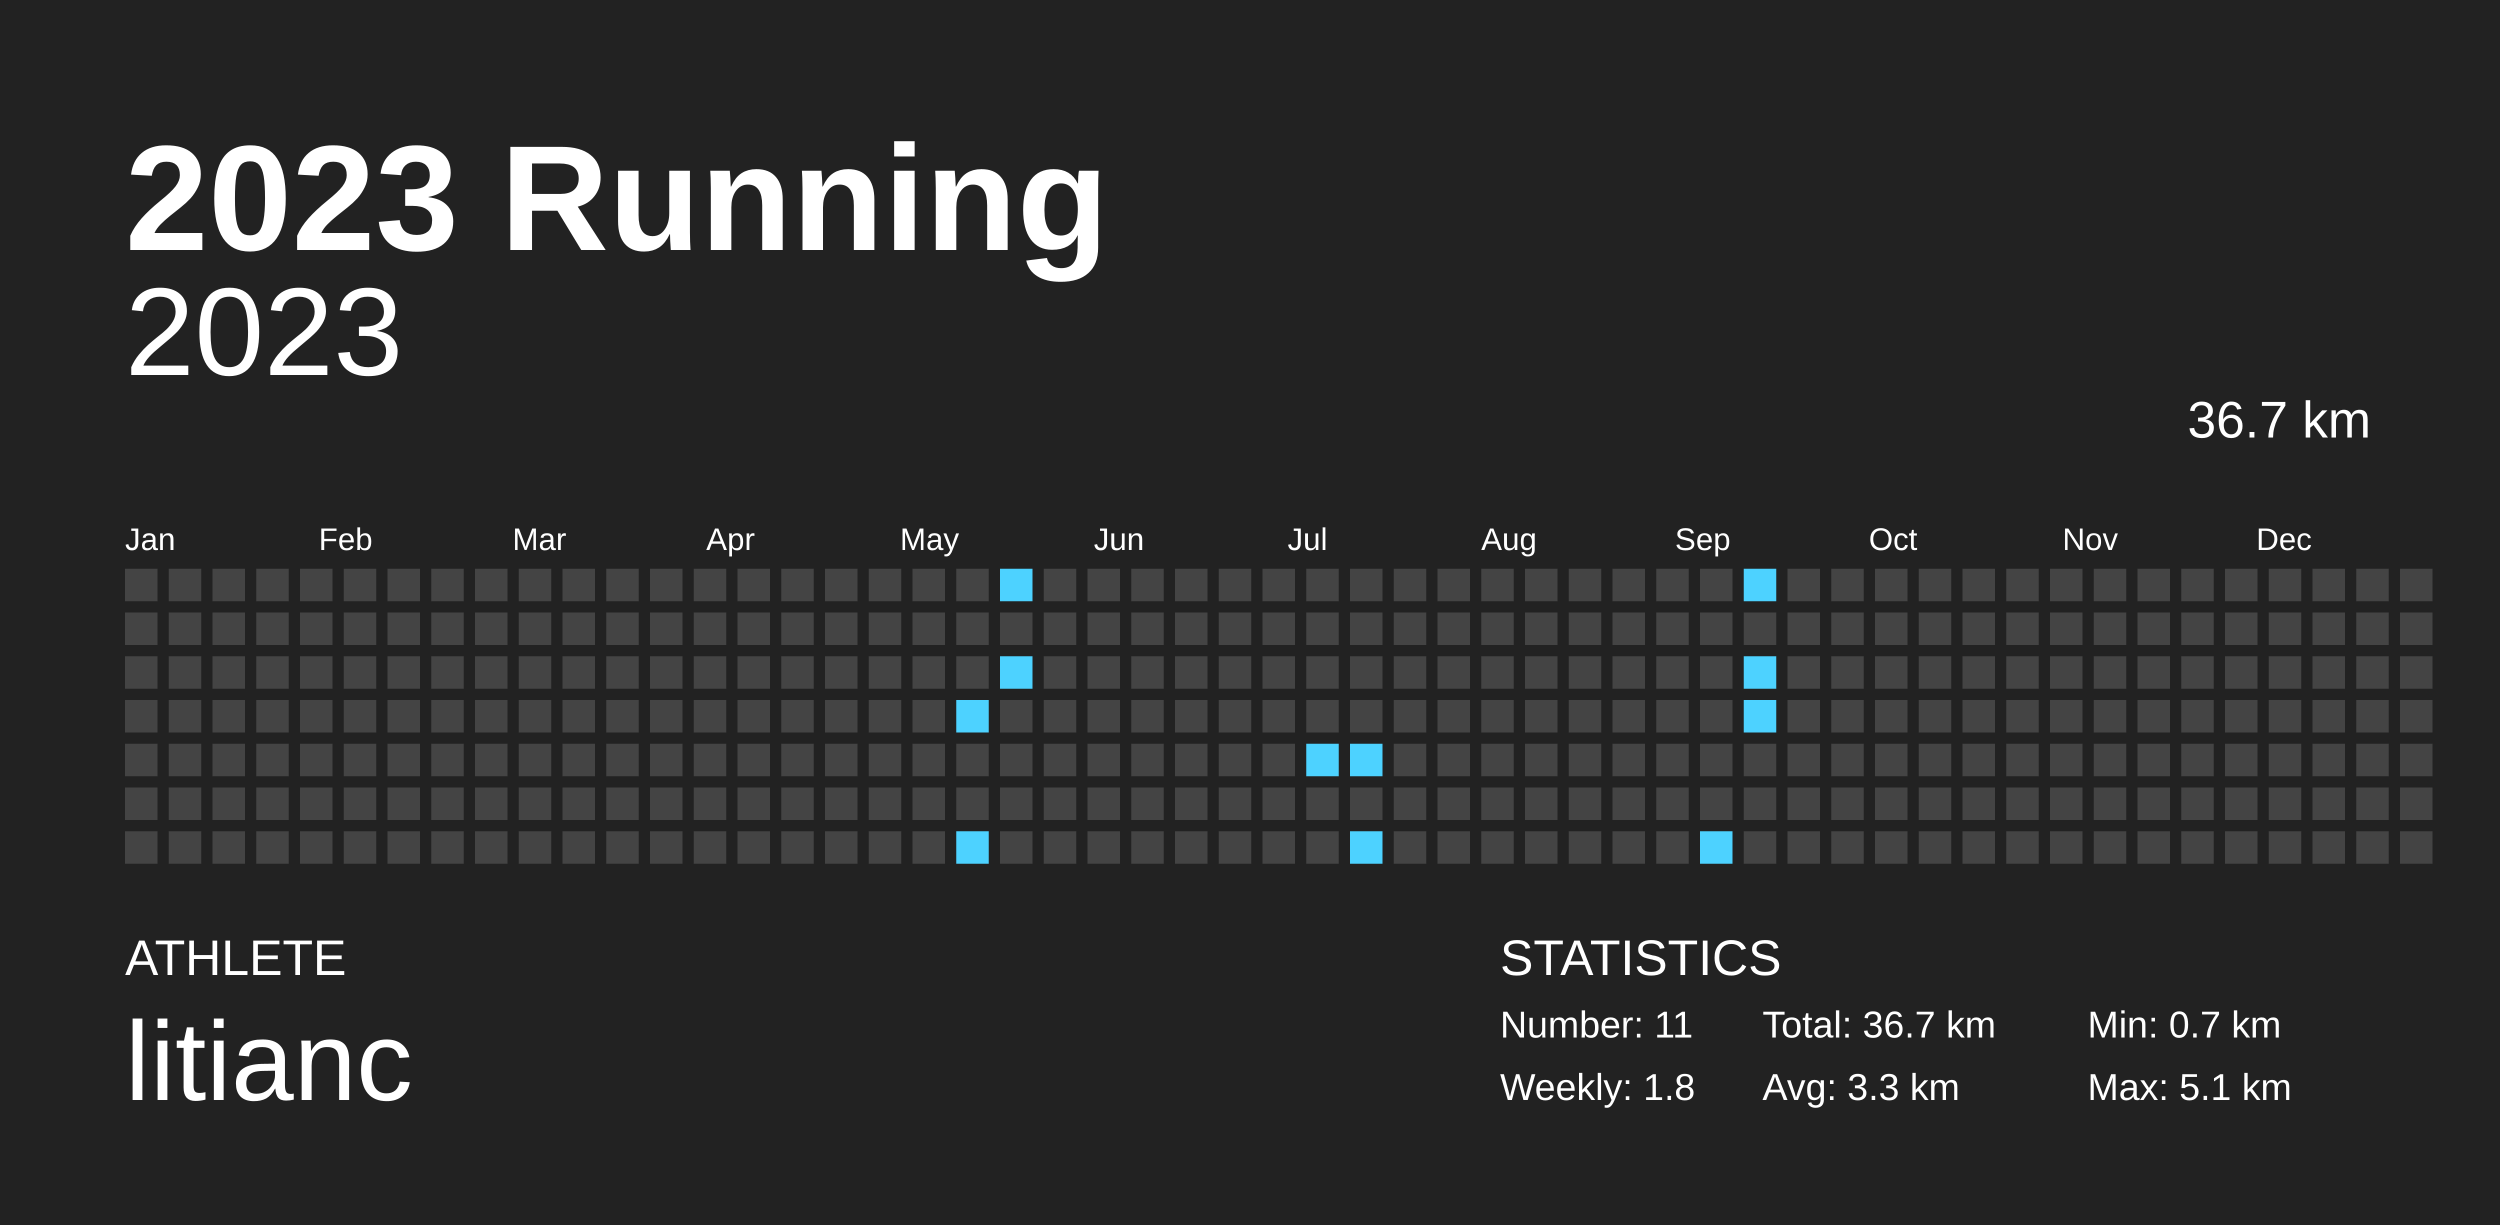
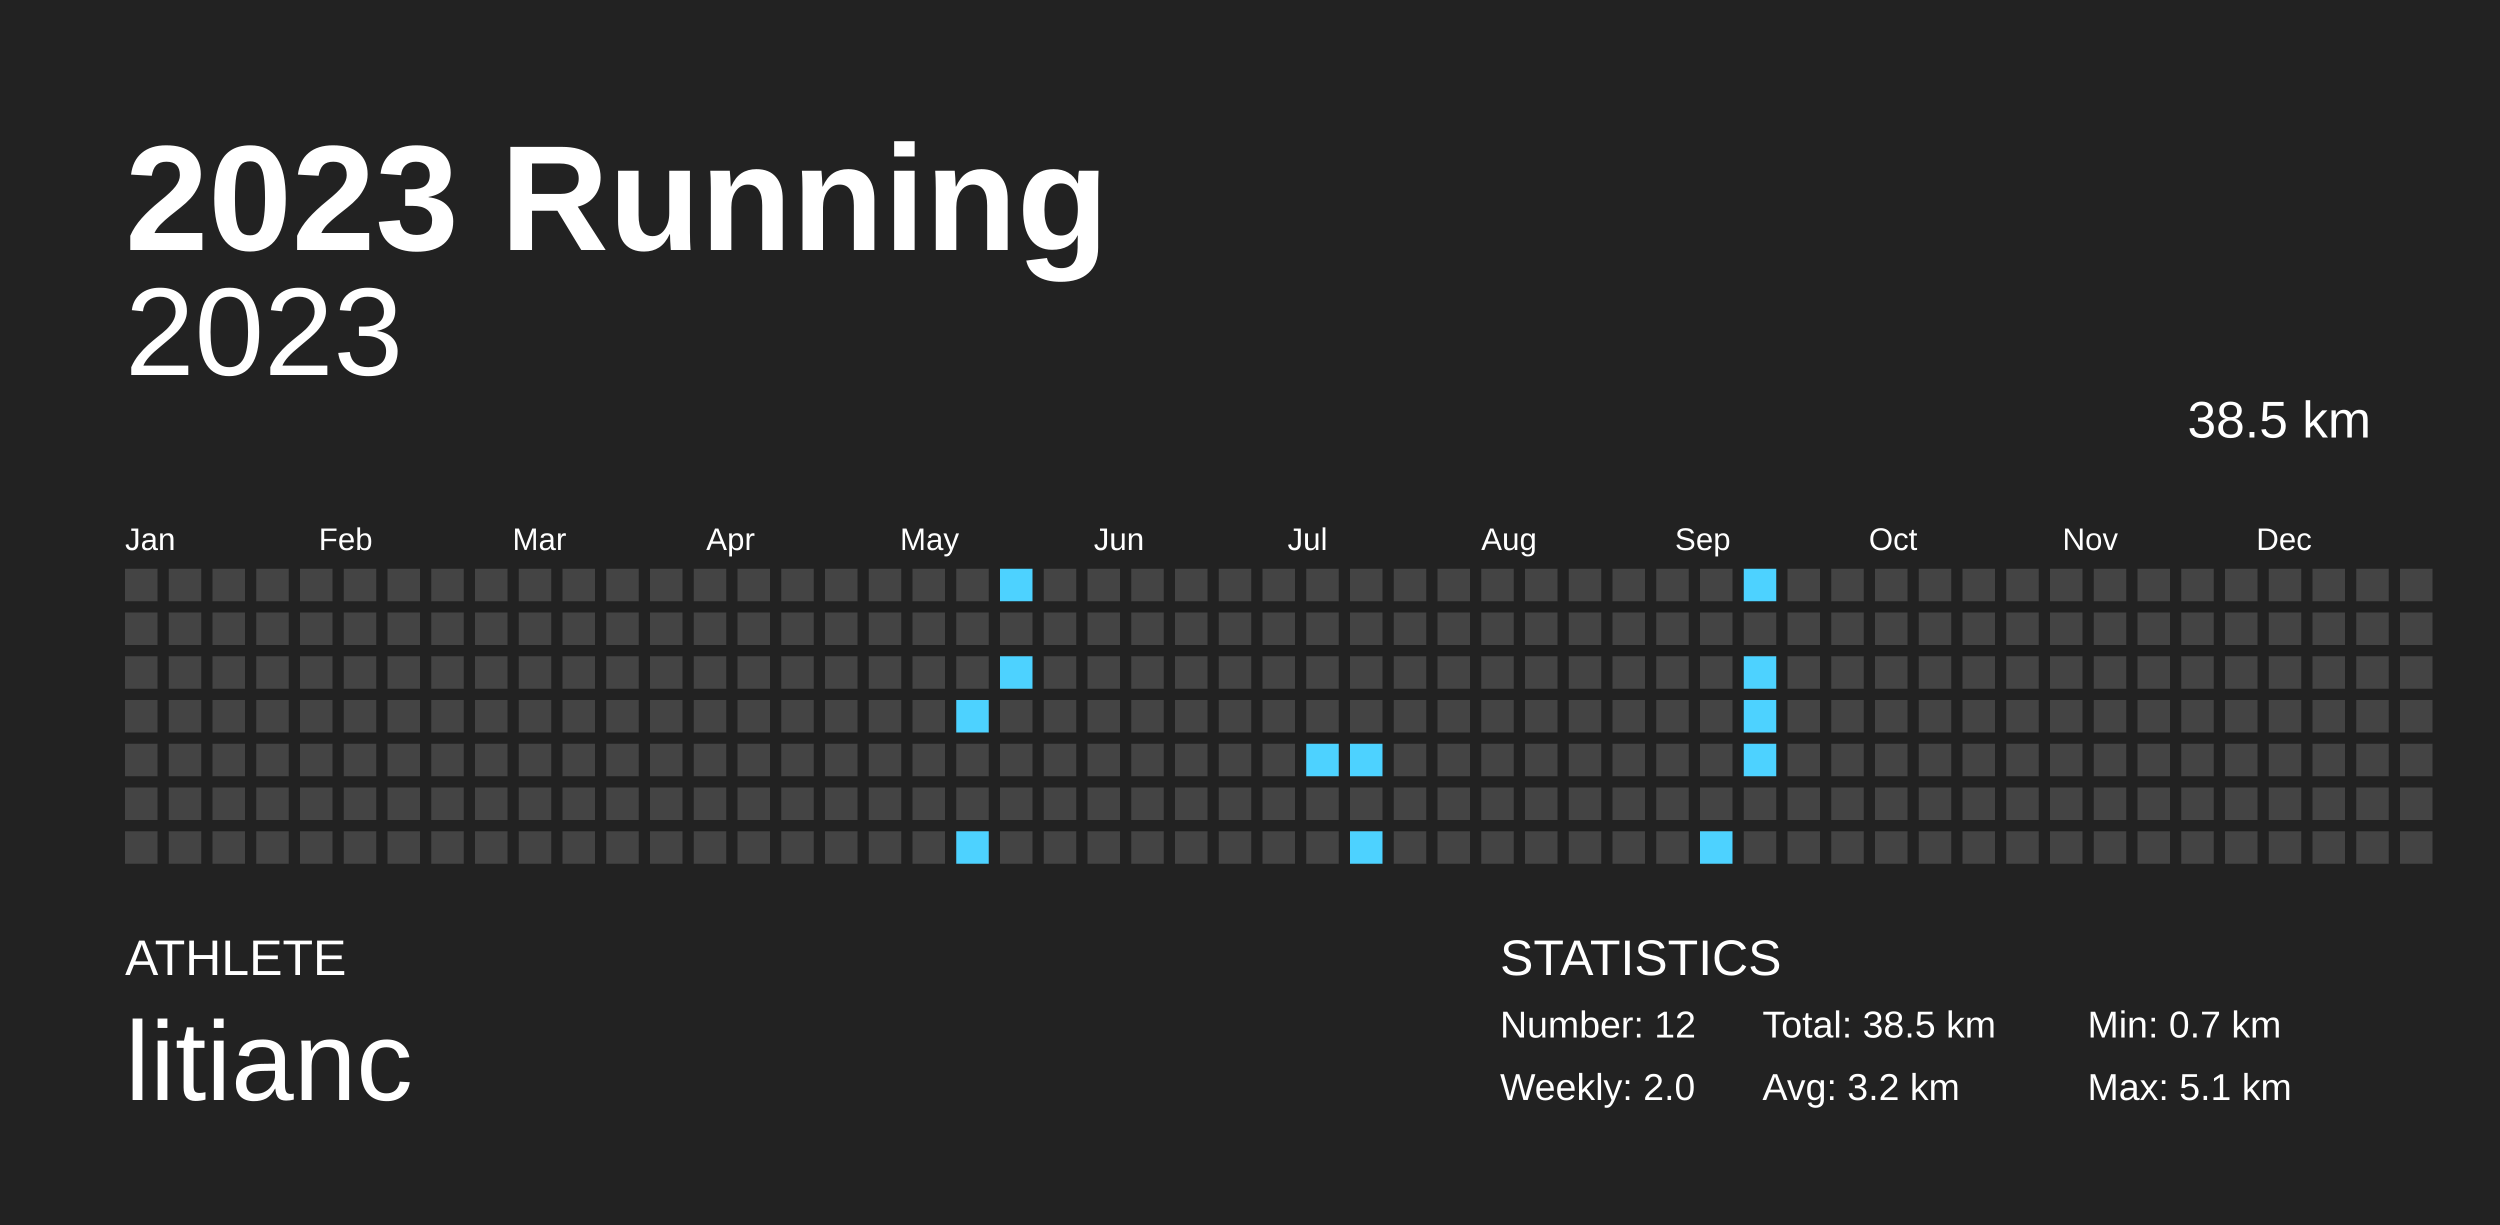
<svg xmlns="http://www.w3.org/2000/svg" baseProfile="full" height="98mm" version="1.1" viewBox="0,0,200,98" width="200mm">
  <defs />
  <rect fill="#222222" height="98" width="200" x="0" y="0" />
  <text fill="#FFFFFF" style="font-size:12px; font-family:Arial; font-weight:bold;" x="10" y="20">2023 Running</text>
  <text fill="#FFFFFF" style="font-size:4px; font-family:Arial" x="10" y="78">ATHLETE</text>
  <text fill="#FFFFFF" style="font-size:9px; font-family:Arial" x="10" y="88">litianc</text>
  <text fill="#FFFFFF" style="font-size:4px; font-family:Arial" x="120" y="78">STATISTICS</text>
-   <text fill="#FFFFFF" style="font-size:3px; font-family:Arial" x="120" y="83">Number: 11</text>
-   <text fill="#FFFFFF" style="font-size:3px; font-family:Arial" x="120" y="88">Weekly: 1.8</text>
-   <text fill="#FFFFFF" style="font-size:3px; font-family:Arial" x="141" y="83">Total: 36.7 km</text>
-   <text fill="#FFFFFF" style="font-size:3px; font-family:Arial" x="141" y="88">Avg: 3.3 km</text>
+   <text fill="#FFFFFF" style="font-size:3px; font-family:Arial" x="120" y="83">Number: 12</text>
+   <text fill="#FFFFFF" style="font-size:3px; font-family:Arial" x="120" y="88">Weekly: 2.0</text>
+   <text fill="#FFFFFF" style="font-size:3px; font-family:Arial" x="141" y="83">Total: 38.5 km</text>
+   <text fill="#FFFFFF" style="font-size:3px; font-family:Arial" x="141" y="88">Avg: 3.2 km</text>
  <text fill="#FFFFFF" style="font-size:3px; font-family:Arial" x="167" y="83">Min: 0.7 km</text>
  <text fill="#FFFFFF" style="font-size:3px; font-family:Arial" x="167" y="88">Max: 5.1 km</text>
  <text alignment-baseline="hanging" fill="#FFFFFF" style="font-size:10.0px; font-family:Arial;" x="10" y="30">2023</text>
-   <text alignment-baseline="hanging" fill="#FFFFFF" style="font-size:4.125px; font-family:Arial;" x="175" y="35">36.7 km</text>
+   <text alignment-baseline="hanging" fill="#FFFFFF" style="font-size:4.125px; font-family:Arial;" x="175" y="35">38.5 km</text>
  <text fill="#FFFFFF" style="font-size:2.5px; font-family:Arial" x="10.0" y="44">Jan</text>
  <text fill="#FFFFFF" style="font-size:2.5px; font-family:Arial" x="25.5" y="44">Feb</text>
  <text fill="#FFFFFF" style="font-size:2.5px; font-family:Arial" x="41.0" y="44">Mar</text>
  <text fill="#FFFFFF" style="font-size:2.5px; font-family:Arial" x="56.5" y="44">Apr</text>
  <text fill="#FFFFFF" style="font-size:2.5px; font-family:Arial" x="72.0" y="44">May</text>
  <text fill="#FFFFFF" style="font-size:2.5px; font-family:Arial" x="87.5" y="44">Jun</text>
  <text fill="#FFFFFF" style="font-size:2.5px; font-family:Arial" x="103.0" y="44">Jul</text>
  <text fill="#FFFFFF" style="font-size:2.5px; font-family:Arial" x="118.5" y="44">Aug</text>
  <text fill="#FFFFFF" style="font-size:2.5px; font-family:Arial" x="134.0" y="44">Sep</text>
  <text fill="#FFFFFF" style="font-size:2.5px; font-family:Arial" x="149.5" y="44">Oct</text>
  <text fill="#FFFFFF" style="font-size:2.5px; font-family:Arial" x="165.0" y="44">Nov</text>
  <text fill="#FFFFFF" style="font-size:2.5px; font-family:Arial" x="180.5" y="44">Dec</text>
  <rect fill="#444444" height="2.6" width="2.6" x="10.0" y="45.5" />
  <rect fill="#444444" height="2.6" width="2.6" x="10.0" y="49.0" />
  <rect fill="#444444" height="2.6" width="2.6" x="10.0" y="52.5" />
  <rect fill="#444444" height="2.6" width="2.6" x="10.0" y="56.0" />
  <rect fill="#444444" height="2.6" width="2.6" x="10.0" y="59.5" />
  <rect fill="#444444" height="2.6" width="2.6" x="10.0" y="63.0" />
  <rect fill="#444444" height="2.6" width="2.6" x="10.0" y="66.5" />
  <rect fill="#444444" height="2.6" width="2.6" x="13.5" y="45.5" />
  <rect fill="#444444" height="2.6" width="2.6" x="13.5" y="49.0" />
  <rect fill="#444444" height="2.6" width="2.6" x="13.5" y="52.5" />
  <rect fill="#444444" height="2.6" width="2.6" x="13.5" y="56.0" />
  <rect fill="#444444" height="2.6" width="2.6" x="13.5" y="59.5" />
  <rect fill="#444444" height="2.6" width="2.6" x="13.5" y="63.0" />
  <rect fill="#444444" height="2.6" width="2.6" x="13.5" y="66.5" />
  <rect fill="#444444" height="2.6" width="2.6" x="17.0" y="45.5" />
  <rect fill="#444444" height="2.6" width="2.6" x="17.0" y="49.0" />
  <rect fill="#444444" height="2.6" width="2.6" x="17.0" y="52.5" />
  <rect fill="#444444" height="2.6" width="2.6" x="17.0" y="56.0" />
  <rect fill="#444444" height="2.6" width="2.6" x="17.0" y="59.5" />
  <rect fill="#444444" height="2.6" width="2.6" x="17.0" y="63.0" />
  <rect fill="#444444" height="2.6" width="2.6" x="17.0" y="66.5" />
  <rect fill="#444444" height="2.6" width="2.6" x="20.5" y="45.5" />
  <rect fill="#444444" height="2.6" width="2.6" x="20.5" y="49.0" />
  <rect fill="#444444" height="2.6" width="2.6" x="20.5" y="52.5" />
  <rect fill="#444444" height="2.6" width="2.6" x="20.5" y="56.0" />
  <rect fill="#444444" height="2.6" width="2.6" x="20.5" y="59.5" />
  <rect fill="#444444" height="2.6" width="2.6" x="20.5" y="63.0" />
  <rect fill="#444444" height="2.6" width="2.6" x="20.5" y="66.5" />
  <rect fill="#444444" height="2.6" width="2.6" x="24.0" y="45.5" />
  <rect fill="#444444" height="2.6" width="2.6" x="24.0" y="49.0" />
  <rect fill="#444444" height="2.6" width="2.6" x="24.0" y="52.5" />
  <rect fill="#444444" height="2.6" width="2.6" x="24.0" y="56.0" />
  <rect fill="#444444" height="2.6" width="2.6" x="24.0" y="59.5" />
  <rect fill="#444444" height="2.6" width="2.6" x="24.0" y="63.0" />
  <rect fill="#444444" height="2.6" width="2.6" x="24.0" y="66.5" />
  <rect fill="#444444" height="2.6" width="2.6" x="27.5" y="45.5" />
  <rect fill="#444444" height="2.6" width="2.6" x="27.5" y="49.0" />
  <rect fill="#444444" height="2.6" width="2.6" x="27.5" y="52.5" />
  <rect fill="#444444" height="2.6" width="2.6" x="27.5" y="56.0" />
  <rect fill="#444444" height="2.6" width="2.6" x="27.5" y="59.5" />
  <rect fill="#444444" height="2.6" width="2.6" x="27.5" y="63.0" />
  <rect fill="#444444" height="2.6" width="2.6" x="27.5" y="66.5" />
  <rect fill="#444444" height="2.6" width="2.6" x="31.0" y="45.5" />
  <rect fill="#444444" height="2.6" width="2.6" x="31.0" y="49.0" />
  <rect fill="#444444" height="2.6" width="2.6" x="31.0" y="52.5" />
  <rect fill="#444444" height="2.6" width="2.6" x="31.0" y="56.0" />
  <rect fill="#444444" height="2.6" width="2.6" x="31.0" y="59.5" />
  <rect fill="#444444" height="2.6" width="2.6" x="31.0" y="63.0" />
  <rect fill="#444444" height="2.6" width="2.6" x="31.0" y="66.5" />
  <rect fill="#444444" height="2.6" width="2.6" x="34.5" y="45.5" />
  <rect fill="#444444" height="2.6" width="2.6" x="34.5" y="49.0" />
  <rect fill="#444444" height="2.6" width="2.6" x="34.5" y="52.5" />
  <rect fill="#444444" height="2.6" width="2.6" x="34.5" y="56.0" />
  <rect fill="#444444" height="2.6" width="2.6" x="34.5" y="59.5" />
  <rect fill="#444444" height="2.6" width="2.6" x="34.5" y="63.0" />
  <rect fill="#444444" height="2.6" width="2.6" x="34.5" y="66.5" />
  <rect fill="#444444" height="2.6" width="2.6" x="38.0" y="45.5" />
  <rect fill="#444444" height="2.6" width="2.6" x="38.0" y="49.0" />
  <rect fill="#444444" height="2.6" width="2.6" x="38.0" y="52.5" />
  <rect fill="#444444" height="2.6" width="2.6" x="38.0" y="56.0" />
  <rect fill="#444444" height="2.6" width="2.6" x="38.0" y="59.5" />
  <rect fill="#444444" height="2.6" width="2.6" x="38.0" y="63.0" />
  <rect fill="#444444" height="2.6" width="2.6" x="38.0" y="66.5" />
  <rect fill="#444444" height="2.6" width="2.6" x="41.5" y="45.5" />
  <rect fill="#444444" height="2.6" width="2.6" x="41.5" y="49.0" />
  <rect fill="#444444" height="2.6" width="2.6" x="41.5" y="52.5" />
  <rect fill="#444444" height="2.6" width="2.6" x="41.5" y="56.0" />
  <rect fill="#444444" height="2.6" width="2.6" x="41.5" y="59.5" />
  <rect fill="#444444" height="2.6" width="2.6" x="41.5" y="63.0" />
  <rect fill="#444444" height="2.6" width="2.6" x="41.5" y="66.5" />
  <rect fill="#444444" height="2.6" width="2.6" x="45.0" y="45.5" />
  <rect fill="#444444" height="2.6" width="2.6" x="45.0" y="49.0" />
  <rect fill="#444444" height="2.6" width="2.6" x="45.0" y="52.5" />
  <rect fill="#444444" height="2.6" width="2.6" x="45.0" y="56.0" />
  <rect fill="#444444" height="2.6" width="2.6" x="45.0" y="59.5" />
  <rect fill="#444444" height="2.6" width="2.6" x="45.0" y="63.0" />
  <rect fill="#444444" height="2.6" width="2.6" x="45.0" y="66.5" />
  <rect fill="#444444" height="2.6" width="2.6" x="48.5" y="45.5" />
  <rect fill="#444444" height="2.6" width="2.6" x="48.5" y="49.0" />
  <rect fill="#444444" height="2.6" width="2.6" x="48.5" y="52.5" />
  <rect fill="#444444" height="2.6" width="2.6" x="48.5" y="56.0" />
  <rect fill="#444444" height="2.6" width="2.6" x="48.5" y="59.5" />
  <rect fill="#444444" height="2.6" width="2.6" x="48.5" y="63.0" />
  <rect fill="#444444" height="2.6" width="2.6" x="48.5" y="66.5" />
  <rect fill="#444444" height="2.6" width="2.6" x="52.0" y="45.5" />
  <rect fill="#444444" height="2.6" width="2.6" x="52.0" y="49.0" />
  <rect fill="#444444" height="2.6" width="2.6" x="52.0" y="52.5" />
  <rect fill="#444444" height="2.6" width="2.6" x="52.0" y="56.0" />
  <rect fill="#444444" height="2.6" width="2.6" x="52.0" y="59.5" />
  <rect fill="#444444" height="2.6" width="2.6" x="52.0" y="63.0" />
  <rect fill="#444444" height="2.6" width="2.6" x="52.0" y="66.5" />
  <rect fill="#444444" height="2.6" width="2.6" x="55.5" y="45.5" />
  <rect fill="#444444" height="2.6" width="2.6" x="55.5" y="49.0" />
  <rect fill="#444444" height="2.6" width="2.6" x="55.5" y="52.5" />
  <rect fill="#444444" height="2.6" width="2.6" x="55.5" y="56.0" />
  <rect fill="#444444" height="2.6" width="2.6" x="55.5" y="59.5" />
  <rect fill="#444444" height="2.6" width="2.6" x="55.5" y="63.0" />
  <rect fill="#444444" height="2.6" width="2.6" x="55.5" y="66.5" />
  <rect fill="#444444" height="2.6" width="2.6" x="59.0" y="45.5" />
  <rect fill="#444444" height="2.6" width="2.6" x="59.0" y="49.0" />
  <rect fill="#444444" height="2.6" width="2.6" x="59.0" y="52.5" />
  <rect fill="#444444" height="2.6" width="2.6" x="59.0" y="56.0" />
  <rect fill="#444444" height="2.6" width="2.6" x="59.0" y="59.5" />
  <rect fill="#444444" height="2.6" width="2.6" x="59.0" y="63.0" />
  <rect fill="#444444" height="2.6" width="2.6" x="59.0" y="66.5" />
  <rect fill="#444444" height="2.6" width="2.6" x="62.5" y="45.5" />
  <rect fill="#444444" height="2.6" width="2.6" x="62.5" y="49.0" />
  <rect fill="#444444" height="2.6" width="2.6" x="62.5" y="52.5" />
  <rect fill="#444444" height="2.6" width="2.6" x="62.5" y="56.0" />
  <rect fill="#444444" height="2.6" width="2.6" x="62.5" y="59.5" />
  <rect fill="#444444" height="2.6" width="2.6" x="62.5" y="63.0" />
  <rect fill="#444444" height="2.6" width="2.6" x="62.5" y="66.5" />
  <rect fill="#444444" height="2.6" width="2.6" x="66.0" y="45.5" />
  <rect fill="#444444" height="2.6" width="2.6" x="66.0" y="49.0" />
  <rect fill="#444444" height="2.6" width="2.6" x="66.0" y="52.5" />
  <rect fill="#444444" height="2.6" width="2.6" x="66.0" y="56.0" />
  <rect fill="#444444" height="2.6" width="2.6" x="66.0" y="59.5" />
  <rect fill="#444444" height="2.6" width="2.6" x="66.0" y="63.0" />
  <rect fill="#444444" height="2.6" width="2.6" x="66.0" y="66.5" />
  <rect fill="#444444" height="2.6" width="2.6" x="69.5" y="45.5" />
  <rect fill="#444444" height="2.6" width="2.6" x="69.5" y="49.0" />
  <rect fill="#444444" height="2.6" width="2.6" x="69.5" y="52.5" />
  <rect fill="#444444" height="2.6" width="2.6" x="69.5" y="56.0" />
  <rect fill="#444444" height="2.6" width="2.6" x="69.5" y="59.5" />
  <rect fill="#444444" height="2.6" width="2.6" x="69.5" y="63.0" />
  <rect fill="#444444" height="2.6" width="2.6" x="69.5" y="66.5" />
  <rect fill="#444444" height="2.6" width="2.6" x="73.0" y="45.5" />
  <rect fill="#444444" height="2.6" width="2.6" x="73.0" y="49.0" />
  <rect fill="#444444" height="2.6" width="2.6" x="73.0" y="52.5" />
  <rect fill="#444444" height="2.6" width="2.6" x="73.0" y="56.0" />
  <rect fill="#444444" height="2.6" width="2.6" x="73.0" y="59.5" />
  <rect fill="#444444" height="2.6" width="2.6" x="73.0" y="63.0" />
  <rect fill="#444444" height="2.6" width="2.6" x="73.0" y="66.5" />
  <rect fill="#444444" height="2.6" width="2.6" x="76.5" y="45.5" />
  <rect fill="#444444" height="2.6" width="2.6" x="76.5" y="49.0" />
  <rect fill="#444444" height="2.6" width="2.6" x="76.5" y="52.5" />
  <rect fill="#4dd2ff" height="2.6" width="2.6" x="76.5" y="56.0" />
  <rect fill="#444444" height="2.6" width="2.6" x="76.5" y="59.5" />
  <rect fill="#444444" height="2.6" width="2.6" x="76.5" y="63.0" />
  <rect fill="#4dd2ff" height="2.6" width="2.6" x="76.5" y="66.5" />
  <rect fill="#4dd2ff" height="2.6" width="2.6" x="80.0" y="45.5" />
  <rect fill="#444444" height="2.6" width="2.6" x="80.0" y="49.0" />
  <rect fill="#4dd2ff" height="2.6" width="2.6" x="80.0" y="52.5" />
  <rect fill="#444444" height="2.6" width="2.6" x="80.0" y="56.0" />
  <rect fill="#444444" height="2.6" width="2.6" x="80.0" y="59.5" />
  <rect fill="#444444" height="2.6" width="2.6" x="80.0" y="63.0" />
  <rect fill="#444444" height="2.6" width="2.6" x="80.0" y="66.5" />
  <rect fill="#444444" height="2.6" width="2.6" x="83.5" y="45.5" />
  <rect fill="#444444" height="2.6" width="2.6" x="83.5" y="49.0" />
  <rect fill="#444444" height="2.6" width="2.6" x="83.5" y="52.5" />
  <rect fill="#444444" height="2.6" width="2.6" x="83.5" y="56.0" />
  <rect fill="#444444" height="2.6" width="2.6" x="83.5" y="59.5" />
  <rect fill="#444444" height="2.6" width="2.6" x="83.5" y="63.0" />
  <rect fill="#444444" height="2.6" width="2.6" x="83.5" y="66.5" />
  <rect fill="#444444" height="2.6" width="2.6" x="87.0" y="45.5" />
  <rect fill="#444444" height="2.6" width="2.6" x="87.0" y="49.0" />
  <rect fill="#444444" height="2.6" width="2.6" x="87.0" y="52.5" />
  <rect fill="#444444" height="2.6" width="2.6" x="87.0" y="56.0" />
  <rect fill="#444444" height="2.6" width="2.6" x="87.0" y="59.5" />
  <rect fill="#444444" height="2.6" width="2.6" x="87.0" y="63.0" />
  <rect fill="#444444" height="2.6" width="2.6" x="87.0" y="66.5" />
  <rect fill="#444444" height="2.6" width="2.6" x="90.5" y="45.5" />
  <rect fill="#444444" height="2.6" width="2.6" x="90.5" y="49.0" />
  <rect fill="#444444" height="2.6" width="2.6" x="90.5" y="52.5" />
  <rect fill="#444444" height="2.6" width="2.6" x="90.5" y="56.0" />
  <rect fill="#444444" height="2.6" width="2.6" x="90.5" y="59.5" />
  <rect fill="#444444" height="2.6" width="2.6" x="90.5" y="63.0" />
  <rect fill="#444444" height="2.6" width="2.6" x="90.5" y="66.5" />
  <rect fill="#444444" height="2.6" width="2.6" x="94.0" y="45.5" />
  <rect fill="#444444" height="2.6" width="2.6" x="94.0" y="49.0" />
  <rect fill="#444444" height="2.6" width="2.6" x="94.0" y="52.5" />
  <rect fill="#444444" height="2.6" width="2.6" x="94.0" y="56.0" />
  <rect fill="#444444" height="2.6" width="2.6" x="94.0" y="59.5" />
  <rect fill="#444444" height="2.6" width="2.6" x="94.0" y="63.0" />
  <rect fill="#444444" height="2.6" width="2.6" x="94.0" y="66.5" />
  <rect fill="#444444" height="2.6" width="2.6" x="97.5" y="45.5" />
  <rect fill="#444444" height="2.6" width="2.6" x="97.5" y="49.0" />
  <rect fill="#444444" height="2.6" width="2.6" x="97.5" y="52.5" />
  <rect fill="#444444" height="2.6" width="2.6" x="97.5" y="56.0" />
  <rect fill="#444444" height="2.6" width="2.6" x="97.5" y="59.5" />
  <rect fill="#444444" height="2.6" width="2.6" x="97.5" y="63.0" />
  <rect fill="#444444" height="2.6" width="2.6" x="97.5" y="66.5" />
  <rect fill="#444444" height="2.6" width="2.6" x="101.0" y="45.5" />
  <rect fill="#444444" height="2.6" width="2.6" x="101.0" y="49.0" />
  <rect fill="#444444" height="2.6" width="2.6" x="101.0" y="52.5" />
  <rect fill="#444444" height="2.6" width="2.6" x="101.0" y="56.0" />
  <rect fill="#444444" height="2.6" width="2.6" x="101.0" y="59.5" />
  <rect fill="#444444" height="2.6" width="2.6" x="101.0" y="63.0" />
  <rect fill="#444444" height="2.6" width="2.6" x="101.0" y="66.5" />
  <rect fill="#444444" height="2.6" width="2.6" x="104.5" y="45.5" />
  <rect fill="#444444" height="2.6" width="2.6" x="104.5" y="49.0" />
  <rect fill="#444444" height="2.6" width="2.6" x="104.5" y="52.5" />
  <rect fill="#444444" height="2.6" width="2.6" x="104.5" y="56.0" />
  <rect fill="#4dd2ff" height="2.6" width="2.6" x="104.5" y="59.5" />
  <rect fill="#444444" height="2.6" width="2.6" x="104.5" y="63.0" />
  <rect fill="#444444" height="2.6" width="2.6" x="104.5" y="66.5" />
  <rect fill="#444444" height="2.6" width="2.6" x="108.0" y="45.5" />
  <rect fill="#444444" height="2.6" width="2.6" x="108.0" y="49.0" />
  <rect fill="#444444" height="2.6" width="2.6" x="108.0" y="52.5" />
  <rect fill="#444444" height="2.6" width="2.6" x="108.0" y="56.0" />
  <rect fill="#4dd2ff" height="2.6" width="2.6" x="108.0" y="59.5" />
  <rect fill="#444444" height="2.6" width="2.6" x="108.0" y="63.0" />
  <rect fill="#4dd2ff" height="2.6" width="2.6" x="108.0" y="66.5" />
  <rect fill="#444444" height="2.6" width="2.6" x="111.5" y="45.5" />
  <rect fill="#444444" height="2.6" width="2.6" x="111.5" y="49.0" />
  <rect fill="#444444" height="2.6" width="2.6" x="111.5" y="52.5" />
  <rect fill="#444444" height="2.6" width="2.6" x="111.5" y="56.0" />
  <rect fill="#444444" height="2.6" width="2.6" x="111.5" y="59.5" />
  <rect fill="#444444" height="2.6" width="2.6" x="111.5" y="63.0" />
  <rect fill="#444444" height="2.6" width="2.6" x="111.5" y="66.5" />
  <rect fill="#444444" height="2.6" width="2.6" x="115.0" y="45.5" />
  <rect fill="#444444" height="2.6" width="2.6" x="115.0" y="49.0" />
  <rect fill="#444444" height="2.6" width="2.6" x="115.0" y="52.5" />
  <rect fill="#444444" height="2.6" width="2.6" x="115.0" y="56.0" />
  <rect fill="#444444" height="2.6" width="2.6" x="115.0" y="59.5" />
  <rect fill="#444444" height="2.6" width="2.6" x="115.0" y="63.0" />
  <rect fill="#444444" height="2.6" width="2.6" x="115.0" y="66.5" />
  <rect fill="#444444" height="2.6" width="2.6" x="118.5" y="45.5" />
  <rect fill="#444444" height="2.6" width="2.6" x="118.5" y="49.0" />
  <rect fill="#444444" height="2.6" width="2.6" x="118.5" y="52.5" />
  <rect fill="#444444" height="2.6" width="2.6" x="118.5" y="56.0" />
  <rect fill="#444444" height="2.6" width="2.6" x="118.5" y="59.5" />
  <rect fill="#444444" height="2.6" width="2.6" x="118.5" y="63.0" />
  <rect fill="#444444" height="2.6" width="2.6" x="118.5" y="66.5" />
  <rect fill="#444444" height="2.6" width="2.6" x="122.0" y="45.5" />
  <rect fill="#444444" height="2.6" width="2.6" x="122.0" y="49.0" />
  <rect fill="#444444" height="2.6" width="2.6" x="122.0" y="52.5" />
  <rect fill="#444444" height="2.6" width="2.6" x="122.0" y="56.0" />
  <rect fill="#444444" height="2.6" width="2.6" x="122.0" y="59.5" />
  <rect fill="#444444" height="2.6" width="2.6" x="122.0" y="63.0" />
  <rect fill="#444444" height="2.6" width="2.6" x="122.0" y="66.5" />
  <rect fill="#444444" height="2.6" width="2.6" x="125.5" y="45.5" />
  <rect fill="#444444" height="2.6" width="2.6" x="125.5" y="49.0" />
  <rect fill="#444444" height="2.6" width="2.6" x="125.5" y="52.5" />
  <rect fill="#444444" height="2.6" width="2.6" x="125.5" y="56.0" />
  <rect fill="#444444" height="2.6" width="2.6" x="125.5" y="59.5" />
  <rect fill="#444444" height="2.6" width="2.6" x="125.5" y="63.0" />
  <rect fill="#444444" height="2.6" width="2.6" x="125.5" y="66.5" />
  <rect fill="#444444" height="2.6" width="2.6" x="129.0" y="45.5" />
  <rect fill="#444444" height="2.6" width="2.6" x="129.0" y="49.0" />
  <rect fill="#444444" height="2.6" width="2.6" x="129.0" y="52.5" />
  <rect fill="#444444" height="2.6" width="2.6" x="129.0" y="56.0" />
  <rect fill="#444444" height="2.6" width="2.6" x="129.0" y="59.5" />
  <rect fill="#444444" height="2.6" width="2.6" x="129.0" y="63.0" />
  <rect fill="#444444" height="2.6" width="2.6" x="129.0" y="66.5" />
  <rect fill="#444444" height="2.6" width="2.6" x="132.5" y="45.5" />
  <rect fill="#444444" height="2.6" width="2.6" x="132.5" y="49.0" />
  <rect fill="#444444" height="2.6" width="2.6" x="132.5" y="52.5" />
  <rect fill="#444444" height="2.6" width="2.6" x="132.5" y="56.0" />
  <rect fill="#444444" height="2.6" width="2.6" x="132.5" y="59.5" />
  <rect fill="#444444" height="2.6" width="2.6" x="132.5" y="63.0" />
  <rect fill="#444444" height="2.6" width="2.6" x="132.5" y="66.5" />
  <rect fill="#444444" height="2.6" width="2.6" x="136.0" y="45.5" />
  <rect fill="#444444" height="2.6" width="2.6" x="136.0" y="49.0" />
  <rect fill="#444444" height="2.6" width="2.6" x="136.0" y="52.5" />
  <rect fill="#444444" height="2.6" width="2.6" x="136.0" y="56.0" />
  <rect fill="#444444" height="2.6" width="2.6" x="136.0" y="59.5" />
  <rect fill="#444444" height="2.6" width="2.6" x="136.0" y="63.0" />
  <rect fill="#4dd2ff" height="2.6" width="2.6" x="136.0" y="66.5" />
  <rect fill="#4dd2ff" height="2.6" width="2.6" x="139.5" y="45.5" />
  <rect fill="#444444" height="2.6" width="2.6" x="139.5" y="49.0" />
  <rect fill="#4dd2ff" height="2.6" width="2.6" x="139.5" y="52.5" />
  <rect fill="#4dd2ff" height="2.6" width="2.6" x="139.5" y="56.0" />
-   <rect fill="#444444" height="2.6" width="2.6" x="139.5" y="59.5" />
+   <rect fill="#4dd2ff" height="2.6" width="2.6" x="139.5" y="59.5" />
  <rect fill="#444444" height="2.6" width="2.6" x="139.5" y="63.0" />
  <rect fill="#444444" height="2.6" width="2.6" x="139.5" y="66.5" />
  <rect fill="#444444" height="2.6" width="2.6" x="143.0" y="45.5" />
  <rect fill="#444444" height="2.6" width="2.6" x="143.0" y="49.0" />
  <rect fill="#444444" height="2.6" width="2.6" x="143.0" y="52.5" />
  <rect fill="#444444" height="2.6" width="2.6" x="143.0" y="56.0" />
  <rect fill="#444444" height="2.6" width="2.6" x="143.0" y="59.5" />
  <rect fill="#444444" height="2.6" width="2.6" x="143.0" y="63.0" />
  <rect fill="#444444" height="2.6" width="2.6" x="143.0" y="66.5" />
  <rect fill="#444444" height="2.6" width="2.6" x="146.5" y="45.5" />
  <rect fill="#444444" height="2.6" width="2.6" x="146.5" y="49.0" />
  <rect fill="#444444" height="2.6" width="2.6" x="146.5" y="52.5" />
  <rect fill="#444444" height="2.6" width="2.6" x="146.5" y="56.0" />
  <rect fill="#444444" height="2.6" width="2.6" x="146.5" y="59.5" />
  <rect fill="#444444" height="2.6" width="2.6" x="146.5" y="63.0" />
  <rect fill="#444444" height="2.6" width="2.6" x="146.5" y="66.5" />
  <rect fill="#444444" height="2.6" width="2.6" x="150.0" y="45.5" />
  <rect fill="#444444" height="2.6" width="2.6" x="150.0" y="49.0" />
  <rect fill="#444444" height="2.6" width="2.6" x="150.0" y="52.5" />
  <rect fill="#444444" height="2.6" width="2.6" x="150.0" y="56.0" />
  <rect fill="#444444" height="2.6" width="2.6" x="150.0" y="59.5" />
  <rect fill="#444444" height="2.6" width="2.6" x="150.0" y="63.0" />
  <rect fill="#444444" height="2.6" width="2.6" x="150.0" y="66.5" />
  <rect fill="#444444" height="2.6" width="2.6" x="153.5" y="45.5" />
  <rect fill="#444444" height="2.6" width="2.6" x="153.5" y="49.0" />
  <rect fill="#444444" height="2.6" width="2.6" x="153.5" y="52.5" />
  <rect fill="#444444" height="2.6" width="2.6" x="153.5" y="56.0" />
  <rect fill="#444444" height="2.6" width="2.6" x="153.5" y="59.5" />
  <rect fill="#444444" height="2.6" width="2.6" x="153.5" y="63.0" />
  <rect fill="#444444" height="2.6" width="2.6" x="153.5" y="66.5" />
  <rect fill="#444444" height="2.6" width="2.6" x="157.0" y="45.5" />
  <rect fill="#444444" height="2.6" width="2.6" x="157.0" y="49.0" />
  <rect fill="#444444" height="2.6" width="2.6" x="157.0" y="52.5" />
  <rect fill="#444444" height="2.6" width="2.6" x="157.0" y="56.0" />
  <rect fill="#444444" height="2.6" width="2.6" x="157.0" y="59.5" />
  <rect fill="#444444" height="2.6" width="2.6" x="157.0" y="63.0" />
  <rect fill="#444444" height="2.6" width="2.6" x="157.0" y="66.5" />
  <rect fill="#444444" height="2.6" width="2.6" x="160.5" y="45.5" />
  <rect fill="#444444" height="2.6" width="2.6" x="160.5" y="49.0" />
  <rect fill="#444444" height="2.6" width="2.6" x="160.5" y="52.5" />
  <rect fill="#444444" height="2.6" width="2.6" x="160.5" y="56.0" />
  <rect fill="#444444" height="2.6" width="2.6" x="160.5" y="59.5" />
  <rect fill="#444444" height="2.6" width="2.6" x="160.5" y="63.0" />
  <rect fill="#444444" height="2.6" width="2.6" x="160.5" y="66.5" />
  <rect fill="#444444" height="2.6" width="2.6" x="164.0" y="45.5" />
  <rect fill="#444444" height="2.6" width="2.6" x="164.0" y="49.0" />
  <rect fill="#444444" height="2.6" width="2.6" x="164.0" y="52.5" />
  <rect fill="#444444" height="2.6" width="2.6" x="164.0" y="56.0" />
  <rect fill="#444444" height="2.6" width="2.6" x="164.0" y="59.5" />
  <rect fill="#444444" height="2.6" width="2.6" x="164.0" y="63.0" />
  <rect fill="#444444" height="2.6" width="2.6" x="164.0" y="66.5" />
  <rect fill="#444444" height="2.6" width="2.6" x="167.5" y="45.5" />
  <rect fill="#444444" height="2.6" width="2.6" x="167.5" y="49.0" />
  <rect fill="#444444" height="2.6" width="2.6" x="167.5" y="52.5" />
  <rect fill="#444444" height="2.6" width="2.6" x="167.5" y="56.0" />
  <rect fill="#444444" height="2.6" width="2.6" x="167.5" y="59.5" />
  <rect fill="#444444" height="2.6" width="2.6" x="167.5" y="63.0" />
  <rect fill="#444444" height="2.6" width="2.6" x="167.5" y="66.5" />
  <rect fill="#444444" height="2.6" width="2.6" x="171.0" y="45.5" />
  <rect fill="#444444" height="2.6" width="2.6" x="171.0" y="49.0" />
  <rect fill="#444444" height="2.6" width="2.6" x="171.0" y="52.5" />
  <rect fill="#444444" height="2.6" width="2.6" x="171.0" y="56.0" />
  <rect fill="#444444" height="2.6" width="2.6" x="171.0" y="59.5" />
  <rect fill="#444444" height="2.6" width="2.6" x="171.0" y="63.0" />
  <rect fill="#444444" height="2.6" width="2.6" x="171.0" y="66.5" />
  <rect fill="#444444" height="2.6" width="2.6" x="174.5" y="45.5" />
  <rect fill="#444444" height="2.6" width="2.6" x="174.5" y="49.0" />
  <rect fill="#444444" height="2.6" width="2.6" x="174.5" y="52.5" />
  <rect fill="#444444" height="2.6" width="2.6" x="174.5" y="56.0" />
  <rect fill="#444444" height="2.6" width="2.6" x="174.5" y="59.5" />
  <rect fill="#444444" height="2.6" width="2.6" x="174.5" y="63.0" />
  <rect fill="#444444" height="2.6" width="2.6" x="174.5" y="66.5" />
  <rect fill="#444444" height="2.6" width="2.6" x="178.0" y="45.5" />
  <rect fill="#444444" height="2.6" width="2.6" x="178.0" y="49.0" />
  <rect fill="#444444" height="2.6" width="2.6" x="178.0" y="52.5" />
  <rect fill="#444444" height="2.6" width="2.6" x="178.0" y="56.0" />
  <rect fill="#444444" height="2.6" width="2.6" x="178.0" y="59.5" />
  <rect fill="#444444" height="2.6" width="2.6" x="178.0" y="63.0" />
  <rect fill="#444444" height="2.6" width="2.6" x="178.0" y="66.5" />
  <rect fill="#444444" height="2.6" width="2.6" x="181.5" y="45.5" />
  <rect fill="#444444" height="2.6" width="2.6" x="181.5" y="49.0" />
  <rect fill="#444444" height="2.6" width="2.6" x="181.5" y="52.5" />
  <rect fill="#444444" height="2.6" width="2.6" x="181.5" y="56.0" />
  <rect fill="#444444" height="2.6" width="2.6" x="181.5" y="59.5" />
  <rect fill="#444444" height="2.6" width="2.6" x="181.5" y="63.0" />
  <rect fill="#444444" height="2.6" width="2.6" x="181.5" y="66.5" />
  <rect fill="#444444" height="2.6" width="2.6" x="185.0" y="45.5" />
  <rect fill="#444444" height="2.6" width="2.6" x="185.0" y="49.0" />
  <rect fill="#444444" height="2.6" width="2.6" x="185.0" y="52.5" />
  <rect fill="#444444" height="2.6" width="2.6" x="185.0" y="56.0" />
  <rect fill="#444444" height="2.6" width="2.6" x="185.0" y="59.5" />
  <rect fill="#444444" height="2.6" width="2.6" x="185.0" y="63.0" />
  <rect fill="#444444" height="2.6" width="2.6" x="185.0" y="66.5" />
  <rect fill="#444444" height="2.6" width="2.6" x="188.5" y="45.5" />
  <rect fill="#444444" height="2.6" width="2.6" x="188.5" y="49.0" />
  <rect fill="#444444" height="2.6" width="2.6" x="188.5" y="52.5" />
  <rect fill="#444444" height="2.6" width="2.6" x="188.5" y="56.0" />
  <rect fill="#444444" height="2.6" width="2.6" x="188.5" y="59.5" />
  <rect fill="#444444" height="2.6" width="2.6" x="188.5" y="63.0" />
  <rect fill="#444444" height="2.6" width="2.6" x="188.5" y="66.5" />
  <rect fill="#444444" height="2.6" width="2.6" x="192.0" y="45.5" />
  <rect fill="#444444" height="2.6" width="2.6" x="192.0" y="49.0" />
  <rect fill="#444444" height="2.6" width="2.6" x="192.0" y="52.5" />
  <rect fill="#444444" height="2.6" width="2.6" x="192.0" y="56.0" />
  <rect fill="#444444" height="2.6" width="2.6" x="192.0" y="59.5" />
  <rect fill="#444444" height="2.6" width="2.6" x="192.0" y="63.0" />
  <rect fill="#444444" height="2.6" width="2.6" x="192.0" y="66.5" />
</svg>
